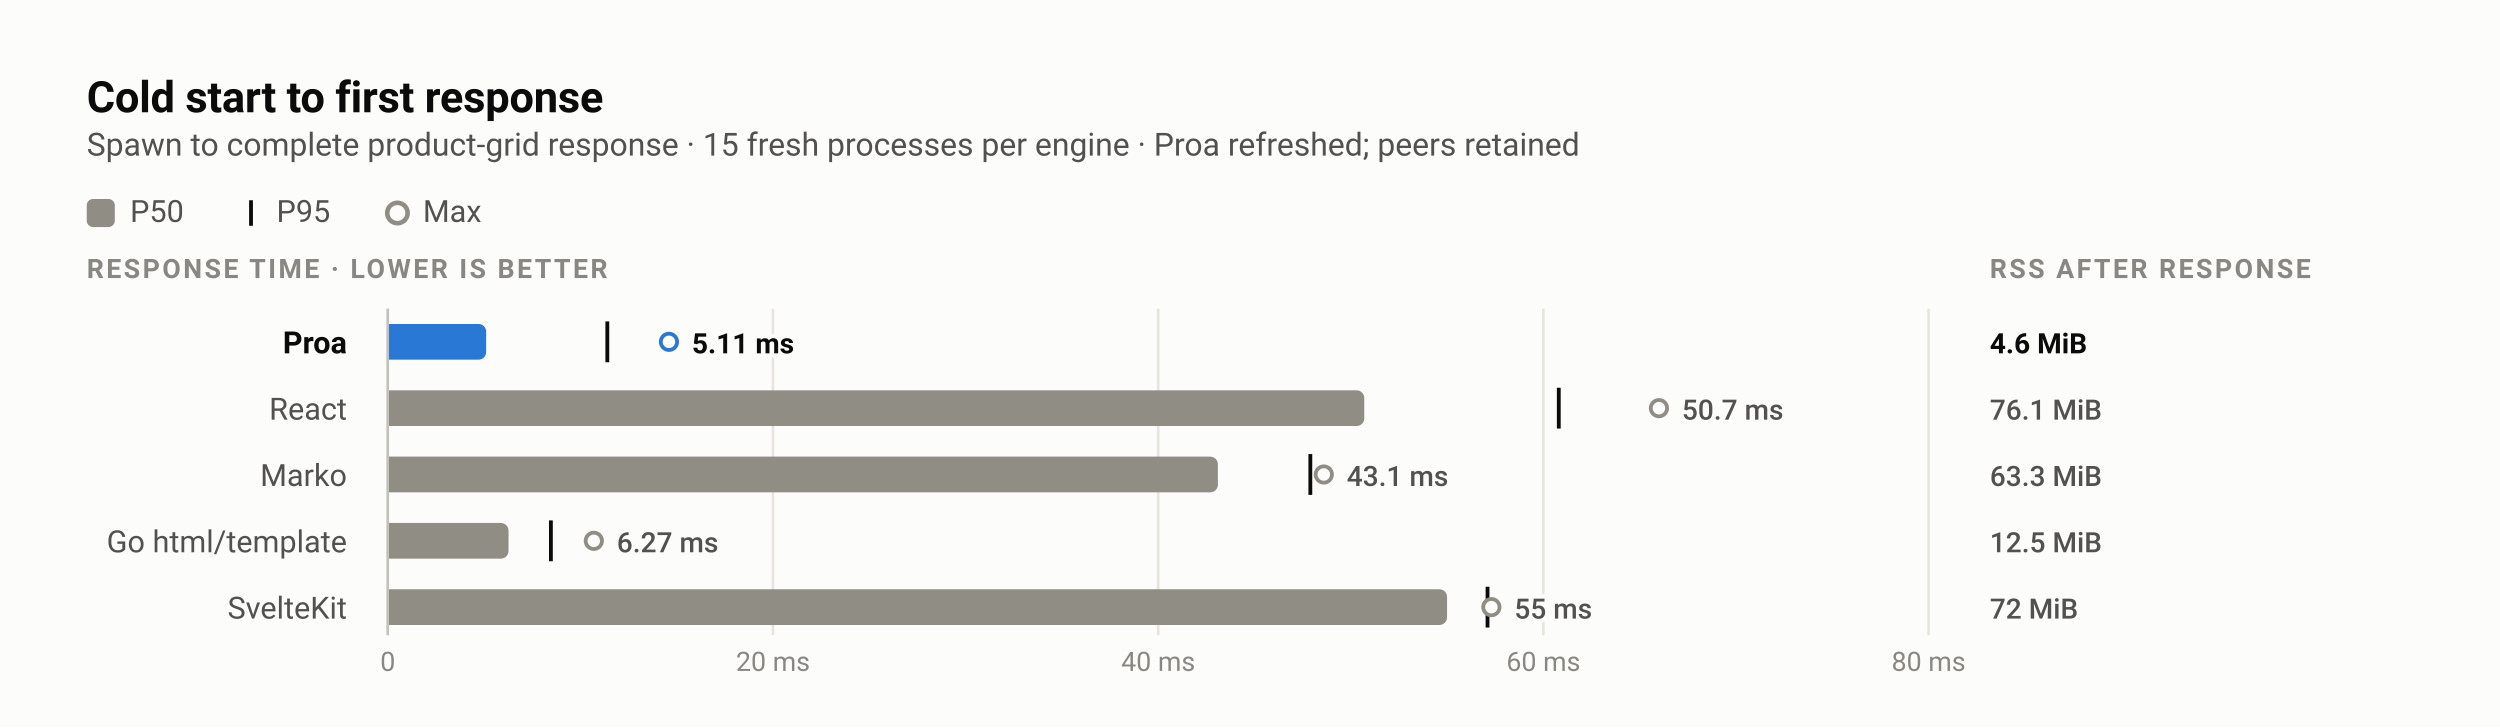
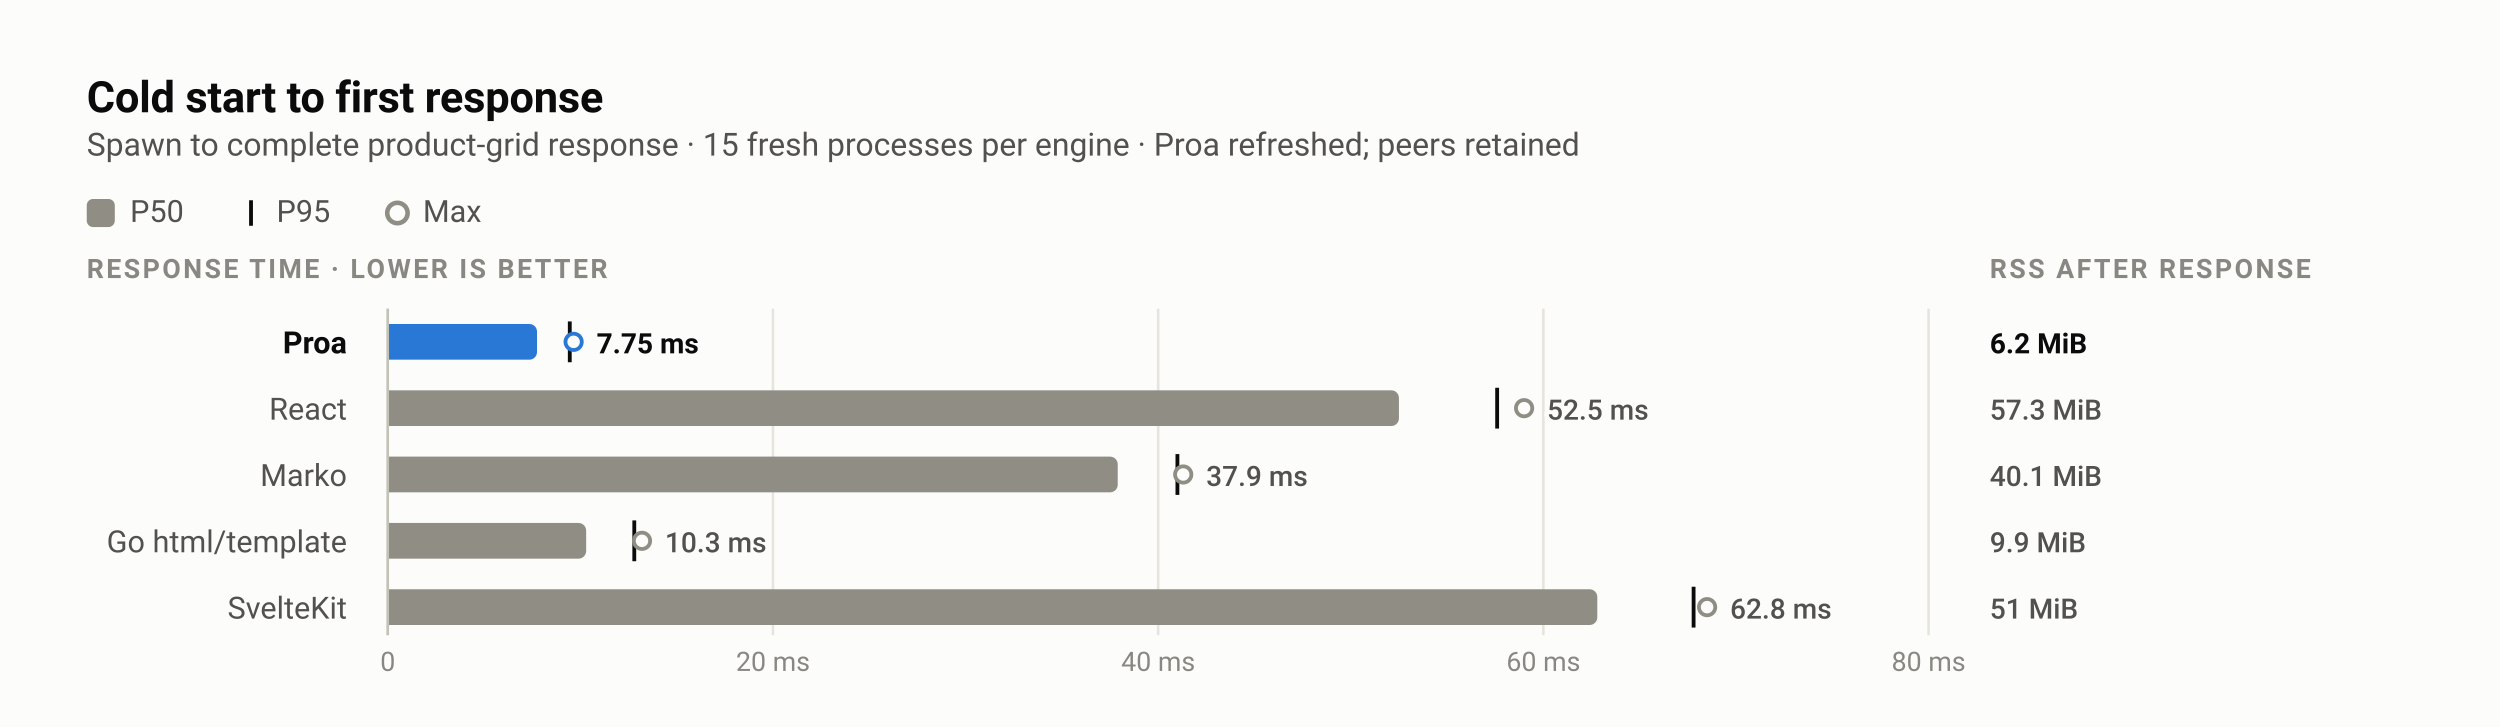
<svg xmlns="http://www.w3.org/2000/svg" width="980" height="285" viewBox="0 0 980 285" role="img" aria-labelledby="ttl dsc">
  <style>
  text { font-family: system-ui, -apple-system, "Segoe UI", Roboto, "Helvetica Neue", Arial, sans-serif; }
  .t   { font-size: 17px; font-weight: 600; fill: #0b0b0b; letter-spacing: -.005em; }
  .d   { font-size: 12.5px; font-weight: 400; fill: #52514e; }
  .eb  { font-size: 10.5px; font-weight: 600; fill: #898781; letter-spacing: .09em; }
  .cat { font-size: 12px; font-weight: 400; fill: #52514e; }
  .catb{ font-size: 12px; font-weight: 600; fill: #0b0b0b; }
  .lg  { font-size: 12px; font-weight: 400; fill: #52514e; }
  .tick{ font-size: 10.5px; font-weight: 400; fill: #898781; font-variant-numeric: tabular-nums; }
  .val { font-size: 11px; font-weight: 500; fill: #52514e; font-variant-numeric: tabular-nums;
         paint-order: stroke; stroke: #fcfcfb; stroke-width: 3.5px; stroke-linejoin: round; }
  .valb{ font-size: 11px; font-weight: 600; fill: #0b0b0b; font-variant-numeric: tabular-nums;
         paint-order: stroke; stroke: #fcfcfb; stroke-width: 3.5px; stroke-linejoin: round; }
  .valw{ font-size: 11px; font-weight: 600; fill: #fcfcfb; font-variant-numeric: tabular-nums; }
  .note{ font-size: 10px; font-weight: 400; fill: #898781; }
  .mono{ font-family: ui-monospace, SFMono-Regular, "SF Mono", Menlo, Consolas, monospace; }
  .end { text-anchor: end; }
  .mid { text-anchor: middle; }
</style>
  <rect width="980" height="285" fill="#fcfcfb" />
  <text x="34" y="44" class="t">Cold start to first response</text>
  <text x="34" y="61" class="d">Spawn to complete product-grid response · 15 fresh processes per engine · Proa refreshed; peers retained</text>
  <rect x="34" y="78" width="11" height="11" rx="2.5" fill="#8f8d84" />
  <text x="51" y="87" class="lg">P50</text>
  <path d="M98.4 78.5L98.4 88.5" stroke="#0b0b0b" stroke-width="1.5" />
  <text x="108.4" y="87" class="lg">P95</text>
  <circle cx="155.79" cy="83.5" r="4" fill="#fcfcfb" stroke="#8f8d84" stroke-width="1.8" />
  <text x="165.79" y="87" class="lg">Max</text>
  <text x="34" y="109" class="eb">RESPONSE TIME · LOWER IS BETTER</text>
  <text x="780" y="109" class="eb">RSS AFTER RESPONSE</text>
  <path d="M152 121L152 249" stroke="#e6e4dc" stroke-width="1" />
  <text x="152" y="263" class="tick mid">0</text>
  <path d="M303 121L303 249" stroke="#e6e4dc" stroke-width="1" />
  <text x="303" y="263" class="tick mid">20 ms</text>
  <path d="M454 121L454 249" stroke="#e6e4dc" stroke-width="1" />
  <text x="454" y="263" class="tick mid">40 ms</text>
  <path d="M605 121L605 249" stroke="#e6e4dc" stroke-width="1" />
  <text x="605" y="263" class="tick mid">60 ms</text>
  <path d="M756 121L756 249" stroke="#e6e4dc" stroke-width="1" />
  <text x="756" y="263" class="tick mid">80 ms</text>
  <text x="136" y="138.5" class="catb end">Proa</text>
-   <path d="M152 127H187.58a3 3 0 0 1 3 3V138a3 3 0 0 1 -3 3H152Z" fill="#2a78d6" />
-   <path d="M238.07 126L238.07 142" stroke="#0b0b0b" stroke-width="1.5" />
-   <circle cx="262.23" cy="134" r="3.2" fill="#fcfcfb" stroke="#2a78d6" stroke-width="1.5" />
-   <text x="271.23" y="138.5" class="valb">5.11 ms</text>
-   <text x="780" y="138.5" class="valb">4.6 MiB</text>
+   <path d="M152 127H207.51a3 3 0 0 1 3 3V138a3 3 0 0 1 -3 3H152Z" fill="#2a78d6" />
+   <path d="M223.35 126L223.35 142" stroke="#0b0b0b" stroke-width="1.5" />
+   <circle cx="224.86" cy="134" r="3.2" fill="#fcfcfb" stroke="#2a78d6" stroke-width="1.5" />
+   <text x="233.86" y="138.5" class="valb">7.75 ms</text>
+   <text x="780" y="138.5" class="valb">6.2 MiB</text>
  <text x="136" y="164.5" class="cat end">React</text>
-   <path d="M152 153H531.79a3 3 0 0 1 3 3V164a3 3 0 0 1 -3 3H152Z" fill="#8f8d84" />
-   <path d="M611.04 152L611.04 168" stroke="#0b0b0b" stroke-width="1.5" />
-   <circle cx="650.3" cy="160" r="3.2" fill="#fcfcfb" stroke="#8f8d84" stroke-width="1.5" />
-   <text x="659.3" y="164.5" class="val">50.7 ms</text>
-   <text x="780" y="164.5" class="val">76.1 MiB</text>
+   <path d="M152 153H545.38a3 3 0 0 1 3 3V164a3 3 0 0 1 -3 3H152Z" fill="#8f8d84" />
+   <path d="M586.88 152L586.88 168" stroke="#0b0b0b" stroke-width="1.5" />
+   <circle cx="597.45" cy="160" r="3.2" fill="#fcfcfb" stroke="#8f8d84" stroke-width="1.5" />
+   <text x="606.45" y="164.5" class="val">52.5 ms</text>
+   <text x="780" y="164.5" class="val">57.3 MiB</text>
  <text x="136" y="190.5" class="cat end">Marko</text>
-   <path d="M152 179H474.41a3 3 0 0 1 3 3V190a3 3 0 0 1 -3 3H152Z" fill="#8f8d84" />
-   <path d="M513.65 178L513.65 194" stroke="#0b0b0b" stroke-width="1.5" />
-   <circle cx="518.93" cy="186" r="3.2" fill="#fcfcfb" stroke="#8f8d84" stroke-width="1.5" />
-   <text x="527.93" y="190.5" class="val">43.1 ms</text>
-   <text x="780" y="190.5" class="val">63.3 MiB</text>
+   <path d="M152 179H435.15a3 3 0 0 1 3 3V190a3 3 0 0 1 -3 3H152Z" fill="#8f8d84" />
+   <path d="M461.55 178L461.55 194" stroke="#0b0b0b" stroke-width="1.5" />
+   <circle cx="463.82" cy="186" r="3.2" fill="#fcfcfb" stroke="#8f8d84" stroke-width="1.5" />
+   <text x="472.82" y="190.5" class="val">37.9 ms</text>
+   <text x="780" y="190.5" class="val">40.1 MiB</text>
  <text x="136" y="216.5" class="cat end">Go html/template</text>
-   <path d="M152 205H196.34a3 3 0 0 1 3 3V216a3 3 0 0 1 -3 3H152Z" fill="#8f8d84" />
-   <path d="M215.95 204L215.95 220" stroke="#0b0b0b" stroke-width="1.5" />
-   <circle cx="232.78" cy="212" r="3.2" fill="#fcfcfb" stroke="#8f8d84" stroke-width="1.5" />
-   <text x="241.78" y="216.5" class="val">6.27 ms</text>
-   <text x="780" y="216.5" class="val">12.5 MiB</text>
+   <path d="M152 205H226.77a3 3 0 0 1 3 3V216a3 3 0 0 1 -3 3H152Z" fill="#8f8d84" />
+   <path d="M248.64 204L248.64 220" stroke="#0b0b0b" stroke-width="1.5" />
+   <circle cx="251.66" cy="212" r="3.2" fill="#fcfcfb" stroke="#8f8d84" stroke-width="1.5" />
+   <text x="260.66" y="216.5" class="val">10.3 ms</text>
+   <text x="780" y="216.5" class="val">9.9 MiB</text>
  <text x="136" y="242.5" class="cat end">SvelteKit</text>
-   <path d="M152 231H564.25a3 3 0 0 1 3 3V242a3 3 0 0 1 -3 3H152Z" fill="#8f8d84" />
-   <path d="M583.11 230L583.11 246" stroke="#0b0b0b" stroke-width="1.5" />
-   <circle cx="584.62" cy="238" r="3.2" fill="#fcfcfb" stroke="#8f8d84" stroke-width="1.5" />
-   <text x="593.62" y="242.5" class="val">55 ms</text>
-   <text x="780" y="242.5" class="val">72 MiB</text>
+   <path d="M152 231H623.14a3 3 0 0 1 3 3V242a3 3 0 0 1 -3 3H152Z" fill="#8f8d84" />
+   <path d="M663.89 230L663.89 246" stroke="#0b0b0b" stroke-width="1.5" />
+   <circle cx="669.18" cy="238" r="3.2" fill="#fcfcfb" stroke="#8f8d84" stroke-width="1.5" />
+   <text x="678.18" y="242.5" class="val">62.8 ms</text>
+   <text x="780" y="242.5" class="val">51 MiB</text>
  <path d="M152 121L152 249" stroke="#c3c2b7" stroke-width="1" />
</svg>
